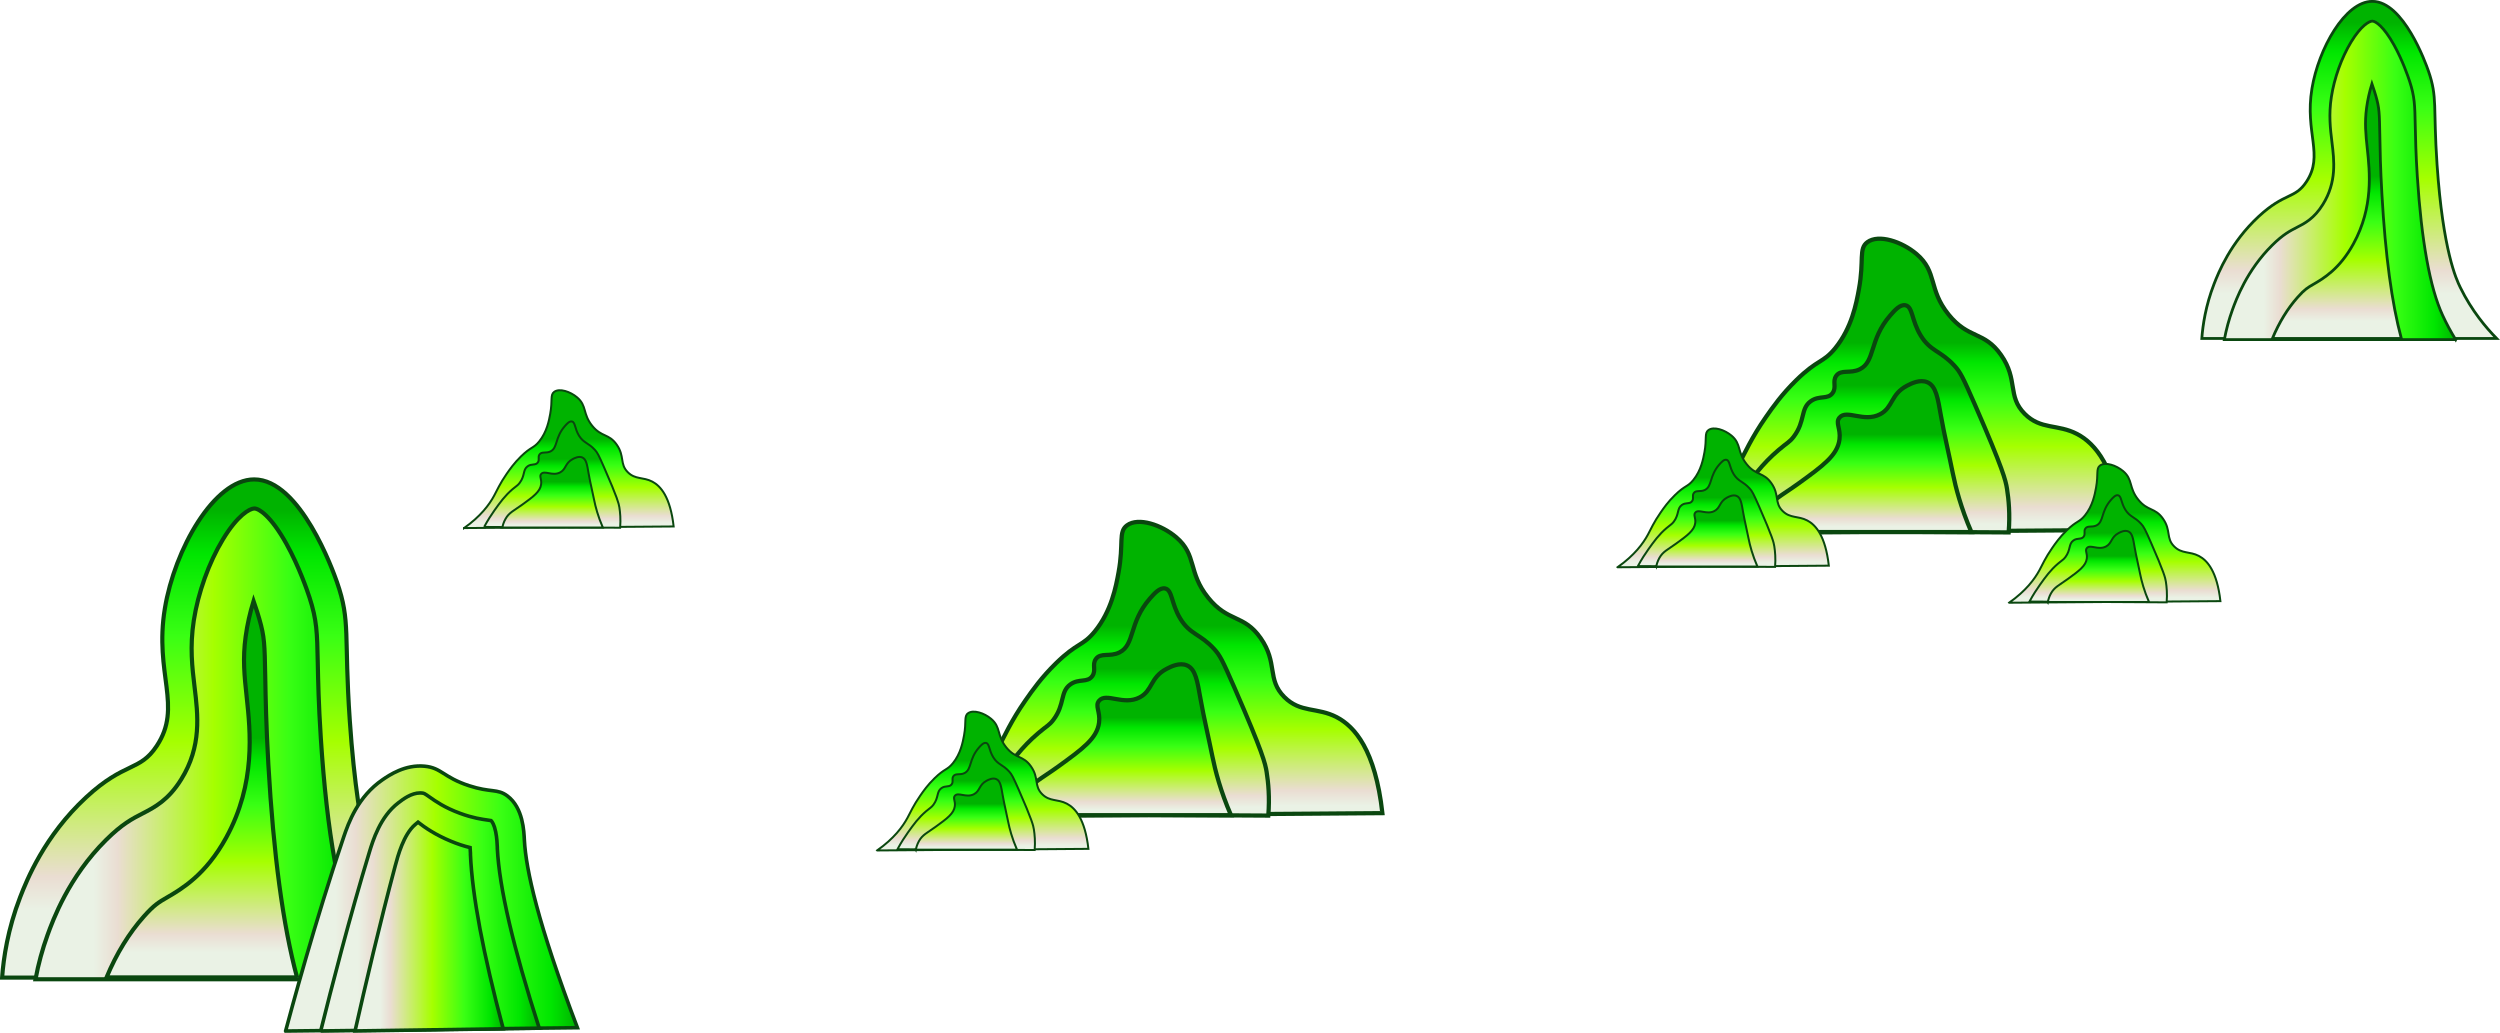
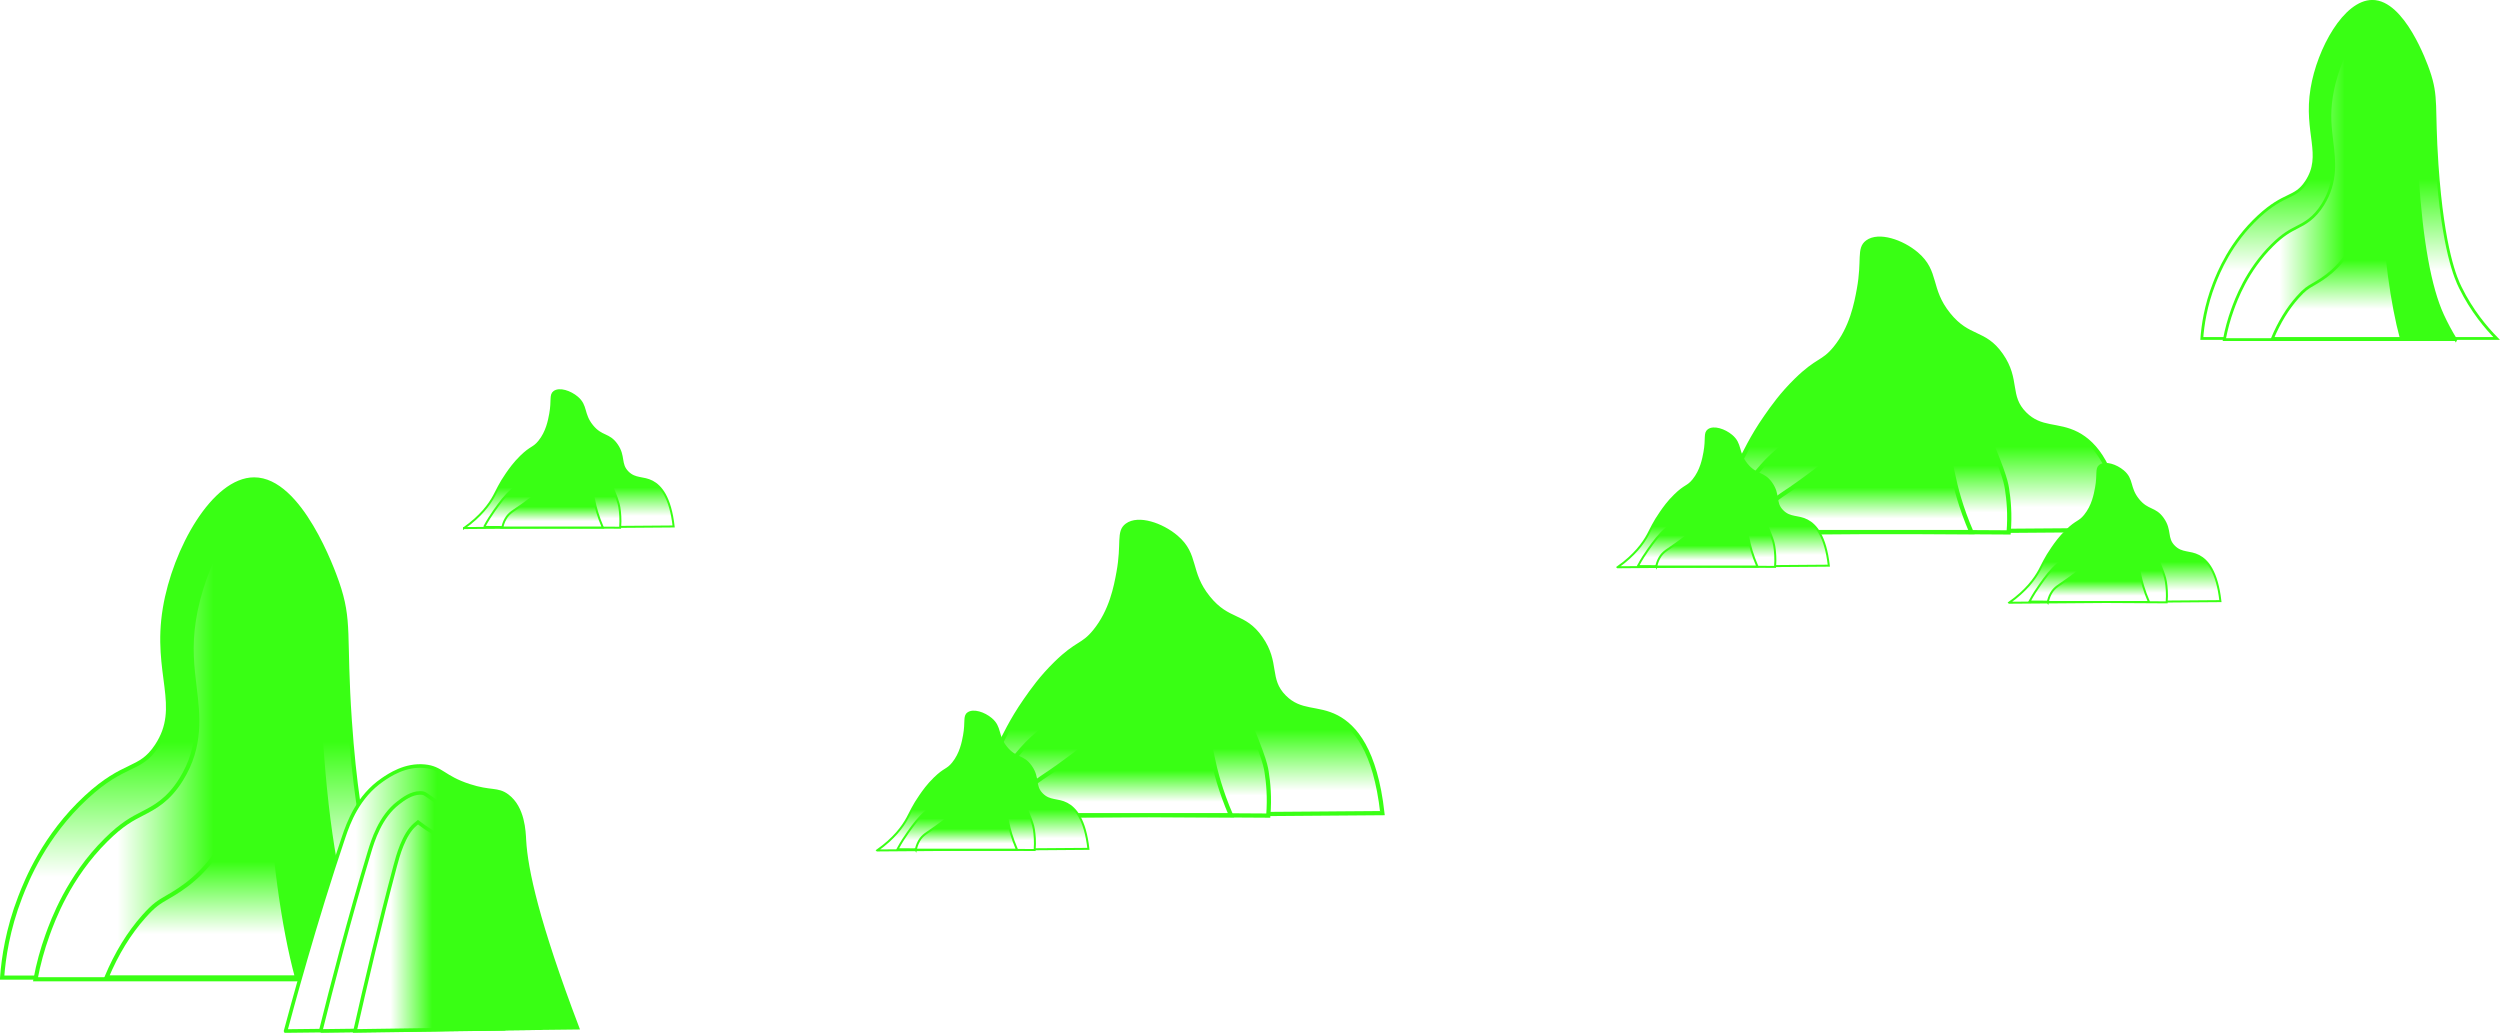
<svg xmlns="http://www.w3.org/2000/svg" xmlns:xlink="http://www.w3.org/1999/xlink" id="Layer_2" data-name="Layer 2" viewBox="0 0 535.07 221.04">
  <defs>
    <style>
      .cls-1 {
        fill: url(#linear-gradient-13);
      }

      .cls-1, .cls-2, .cls-3, .cls-4, .cls-5, .cls-6, .cls-7, .cls-8, .cls-9, .cls-10, .cls-11, .cls-12, .cls-13, .cls-14, .cls-15, .cls-16, .cls-17, .cls-18, .cls-19, .cls-20, .cls-21, .cls-22, .cls-23, .cls-24, .cls-25, .cls-26, .cls-27 {
-         stroke: #0a470f;
+         stroke: #39ff14;
        stroke-miterlimit: 10;
      }

      .cls-1, .cls-4, .cls-8, .cls-10, .cls-11, .cls-14 {
        stroke-width: .91px;
      }

      .cls-2 {
        fill: url(#linear-gradient-22);
      }

      .cls-2, .cls-3, .cls-6, .cls-7, .cls-12, .cls-13, .cls-16, .cls-21, .cls-26 {
        stroke-width: .43px;
      }

      .cls-3 {
        fill: url(#linear-gradient-27);
      }

      .cls-4 {
        fill: url(#linear-gradient-20);
      }

      .cls-5 {
        fill: url(#linear-gradient);
      }

      .cls-5, .cls-22, .cls-23 {
        stroke-width: .89px;
      }

      .cls-6 {
        fill: url(#linear-gradient-26);
      }

      .cls-7 {
        fill: url(#linear-gradient-24);
      }

      .cls-8 {
        fill: url(#linear-gradient-14);
      }

      .cls-9 {
        fill: url(#linear-gradient-6);
      }

      .cls-9, .cls-17, .cls-24 {
        stroke-width: .6px;
      }

      .cls-10 {
        fill: url(#linear-gradient-15);
      }

      .cls-11 {
        fill: url(#linear-gradient-19);
      }

      .cls-12 {
        fill: url(#linear-gradient-16);
      }

      .cls-13 {
        fill: url(#linear-gradient-18);
      }

      .cls-14 {
        fill: url(#linear-gradient-21);
      }

      .cls-15 {
        fill: url(#linear-gradient-11);
      }

      .cls-15, .cls-19, .cls-20 {
        stroke-width: .43px;
      }

      .cls-16 {
        fill: url(#linear-gradient-17);
      }

      .cls-17 {
        fill: url(#linear-gradient-5);
      }

      .cls-18 {
        fill: url(#linear-gradient-8);
      }

      .cls-18, .cls-25, .cls-27 {
        stroke-width: .77px;
      }

      .cls-19 {
        fill: url(#linear-gradient-12);
      }

      .cls-20 {
        fill: url(#linear-gradient-10);
      }

      .cls-21 {
        fill: url(#linear-gradient-25);
      }

      .cls-22 {
        fill: url(#linear-gradient-2);
      }

      .cls-23 {
        fill: url(#linear-gradient-3);
      }

      .cls-24 {
        fill: url(#linear-gradient-4);
      }

      .cls-25 {
        fill: url(#linear-gradient-7);
      }

      .cls-26 {
        fill: url(#linear-gradient-23);
      }

      .cls-27 {
        fill: url(#linear-gradient-9);
      }
    </style>
    <linearGradient id="linear-gradient" x1="47.11" y1="212.5" x2="47.11" y2="109.27" gradientUnits="userSpaceOnUse">
-       <stop offset=".17" stop-color="#eaf2e5" />
-       <stop offset=".24" stop-color="#eaddd2" />
-       <stop offset=".52" stop-color="#a6ff00" />
+       <stop offset=".17" stop-color="#ffffff" />
+       <stop offset=".24" stop-color="#ffffff" />
+       <stop offset=".52" stop-color="#39ff14" />
      <stop offset=".74" stop-color="#39ff14" />
-       <stop offset=".91" stop-color="#00e600" />
-       <stop offset="1" stop-color="#00b300" />
+       <stop offset=".91" stop-color="#39ff14" />
+       <stop offset="1" stop-color="#39ff14" />
    </linearGradient>
    <linearGradient id="linear-gradient-2" x1="7.6" y1="159.21" x2="80.8" y2="159.21" xlink:href="#linear-gradient" />
    <linearGradient id="linear-gradient-3" x1="43.2" y1="213.18" x2="43.2" y2="157.92" xlink:href="#linear-gradient" />
    <linearGradient id="linear-gradient-4" x1="502.8" y1="74.67" x2="502.8" y2="4.82" xlink:href="#linear-gradient" />
    <linearGradient id="linear-gradient-5" x1="476.06" y1="38.61" x2="525.59" y2="38.61" xlink:href="#linear-gradient" />
    <linearGradient id="linear-gradient-6" x1="500.15" y1="75.13" x2="500.15" y2="37.74" xlink:href="#linear-gradient" />
    <linearGradient id="linear-gradient-7" x1="61.13" y1="192.29" x2="123.57" y2="192.29" xlink:href="#linear-gradient" />
    <linearGradient id="linear-gradient-8" x1="68.64" y1="195.18" x2="115.41" y2="195.18" xlink:href="#linear-gradient" />
    <linearGradient id="linear-gradient-9" x1="75.99" y1="198.31" x2="107.69" y2="198.31" xlink:href="#linear-gradient" />
    <linearGradient id="linear-gradient-10" x1="121.74" y1="115.64" x2="121.74" y2="93.94" xlink:href="#linear-gradient" />
    <linearGradient id="linear-gradient-11" x1="118.22" y1="114.96" x2="118.22" y2="98.22" xlink:href="#linear-gradient" />
    <linearGradient id="linear-gradient-12" x1="118.27" y1="114.24" x2="118.27" y2="103.12" xlink:href="#linear-gradient" />
    <linearGradient id="linear-gradient-13" x1="247.9" y1="180.32" x2="247.9" y2="133.94" xlink:href="#linear-gradient" />
    <linearGradient id="linear-gradient-14" x1="240.36" y1="178.87" x2="240.36" y2="143.08" xlink:href="#linear-gradient" />
    <linearGradient id="linear-gradient-15" x1="240.48" y1="177.32" x2="240.48" y2="153.56" xlink:href="#linear-gradient" />
    <linearGradient id="linear-gradient-16" x1="210.34" y1="184.64" x2="210.34" y2="162.78" xlink:href="#linear-gradient" />
    <linearGradient id="linear-gradient-17" x1="206.79" y1="183.95" x2="206.79" y2="167.08" xlink:href="#linear-gradient" />
    <linearGradient id="linear-gradient-18" x1="206.84" y1="183.22" x2="206.84" y2="172.03" xlink:href="#linear-gradient" />
    <linearGradient id="linear-gradient-19" x1="406.36" y1="119.71" x2="406.36" y2="73.33" xlink:href="#linear-gradient" />
    <linearGradient id="linear-gradient-20" x1="398.83" y1="118.26" x2="398.83" y2="82.47" xlink:href="#linear-gradient" />
    <linearGradient id="linear-gradient-21" x1="398.94" y1="116.71" x2="398.94" y2="92.96" xlink:href="#linear-gradient" />
    <linearGradient id="linear-gradient-22" x1="368.81" y1="124.03" x2="368.81" y2="102.17" xlink:href="#linear-gradient" />
    <linearGradient id="linear-gradient-23" x1="365.26" y1="123.35" x2="365.26" y2="106.48" xlink:href="#linear-gradient" />
    <linearGradient id="linear-gradient-24" x1="365.31" y1="122.62" x2="365.31" y2="111.42" xlink:href="#linear-gradient" />
    <linearGradient id="linear-gradient-25" x1="452.62" y1="131.62" x2="452.62" y2="109.76" xlink:href="#linear-gradient" />
    <linearGradient id="linear-gradient-26" x1="449.07" y1="130.94" x2="449.07" y2="114.07" xlink:href="#linear-gradient" />
    <linearGradient id="linear-gradient-27" x1="449.12" y1="130.21" x2="449.12" y2="119.01" xlink:href="#linear-gradient" />
  </defs>
  <g id="Layer_1-2" data-name="Layer 1">
    <g>
      <g>
        <path class="cls-5" d="M93.73,209.21c-3.29-3.35-7.84-8.67-11.49-16.1-1.28-2.61-5.5-11.68-7.37-38.82-1.28-18.52.21-21.21-2.75-29.71-.83-2.38-7.86-21.99-17.73-21.97-8.61.01-17.01,14.98-19.1,27.59-2.33,14.04,3.86,21-1.75,29.46-3.67,5.53-6.8,3.3-15.11,10.99-8.93,8.27-12.7,17.72-14.11,21.35-2.67,6.91-3.56,13.04-3.87,17.23,31.08,0,62.17,0,93.25,0Z" />
        <path class="cls-22" d="M80.8,209.58c-1.55-2.51-2.94-5.1-4.17-7.77-3.97-8.64-6.65-23.41-7.97-43.89-.47-7.24-.57-12.17-.65-16.12-.13-6.42-.19-9.07-1.77-13.93-.48-1.48-2.26-6.67-4.95-11.5-3.31-5.95-5.87-7.54-6.86-7.54-.94,0-3.57,1.39-6.74,6.65-2.97,4.9-5.29,11.38-6.21,17.31-.88,5.66-.34,10.06.17,14.31.72,5.91,1.54,12.62-2.86,19.7-2.78,4.49-5.74,6-8.34,7.34-2.1,1.08-4.28,2.19-7.72,5.6-8.07,7.98-11.44,17.3-12.55,20.36-1.11,3.07-1.98,6.25-2.58,9.49h73.19Z" />
        <path class="cls-23" d="M63.58,209.21c-2.99-11.05-5.05-26.33-6.14-45.55-.48-8.46-.59-14.18-.67-18.77-.13-7.08-.16-8.55-1.26-12.39-.19-.66-.61-2.08-1.24-3.88-.76,2.5-1.35,5.1-1.69,7.6-.66,4.8-.27,8.41.22,12.98.79,7.34,1.98,18.44-4.37,30.04-4.39,8.02-9.59,11.04-12.7,12.85-1.76,1.02-2.73,1.58-4.95,4.07-3.16,3.55-5.84,7.92-7.98,13.03h40.77Z" />
      </g>
      <g>
        <path class="cls-24" d="M534.35,72.44c-2.23-2.27-5.3-5.87-7.77-10.9-.87-1.76-3.72-7.9-4.98-26.27-.86-12.53.14-14.35-1.86-20.11-.56-1.61-5.32-14.88-12-14.87-5.83,0-11.51,10.13-12.92,18.67-1.57,9.5,2.61,14.21-1.18,19.94-2.48,3.74-4.6,2.23-10.22,7.43-6.04,5.6-8.6,11.99-9.55,14.45-1.81,4.68-2.41,8.82-2.62,11.66,21.03,0,42.07,0,63.1,0Z" />
        <path class="cls-17" d="M525.59,72.7c-1.05-1.7-1.99-3.45-2.82-5.26-2.69-5.85-4.5-15.84-5.4-29.7-.32-4.9-.38-8.23-.44-10.91-.09-4.34-.13-6.14-1.2-9.43-.33-1-1.53-4.51-3.35-7.78-2.24-4.03-3.97-5.1-4.64-5.1-.64,0-2.41.94-4.56,4.5-2.01,3.32-3.58,7.7-4.2,11.71-.59,3.83-.23,6.81.12,9.68.49,4,1.04,8.54-1.93,13.33-1.88,3.04-3.88,4.06-5.64,4.96-1.42.73-2.89,1.48-5.22,3.79-5.46,5.4-7.74,11.7-8.49,13.77-.75,2.08-1.34,4.23-1.75,6.42h49.53Z" />
        <path class="cls-9" d="M513.95,72.44c-2.02-7.48-3.42-17.82-4.15-30.82-.33-5.72-.4-9.59-.45-12.7-.09-4.79-.11-5.79-.85-8.38-.13-.45-.42-1.41-.84-2.62-.52,1.69-.91,3.45-1.14,5.14-.44,3.25-.18,5.69.15,8.78.53,4.97,1.34,12.48-2.96,20.33-2.97,5.43-6.49,7.47-8.6,8.69-1.19.69-1.85,1.07-3.35,2.76-2.14,2.4-3.95,5.36-5.4,8.82h27.59Z" />
      </g>
      <g>
        <path class="cls-25" d="M61.13,220.65c.99-3.71,6.34-23.63,12.44-41.54,1.01-2.96,3.01-8.61,8.33-12.24,1.41-.96,4.8-3.28,8.98-2.88,3.63.34,4,2.37,9.49,4.17,4.7,1.54,6.06.58,8.21,2.18,3.42,2.56,3.55,7.67,3.65,9.49.35,6.29,2.82,17.68,11.35,40.13-20.81.24-41.63.47-62.44.71Z" />
        <path class="cls-18" d="M68.64,220.65c2.29-9.2,6.21-24.44,10.41-38.24.75-2.47,2.31-7.6,6.19-10.57,1.04-.8,2.79-2.13,4.69-2.13.13,0,.26,0,.39.02.44.05.48.05,1.6.84,1.3.92,3.27,2.31,6.59,3.52,2.7.99,4.61,1.25,5.87,1.43.19.03.52.07.73.11.23.24.67.87.98,2.4.26,1.26.32,2.58.35,3.28v.28c.44,8.46,3.37,21.06,8.97,38.47l-46.78.59Z" />
        <path class="cls-27" d="M75.99,220.65c2.19-9.73,5.31-23.02,8.59-35.3.58-2.18,1.8-6.73,4.25-8.85.19-.17.41-.35.63-.53,1.53,1.18,3.7,2.68,6.99,4.05,1.41.59,2.79,1.05,4.17,1.39.04.48.05.92.07,1.22v.32c.4,8.8,2.69,21,7.01,37.24l-31.7.46Z" />
      </g>
      <g>
        <path class="cls-20" d="M99.31,113.03c3.56-2.51,5.41-5.02,6.43-6.91.63-1.15,1.26-2.64,2.71-4.72.69-.99,1.6-2.29,3.05-3.71,2.17-2.12,2.67-1.7,3.89-3.2,1.66-2.04,2.11-4.49,2.37-5.9.54-2.93-.05-4.06.85-4.72,1.13-.84,3.46-.05,4.91,1.18,2.13,1.8,1.15,3.5,3.22,6.07,2.02,2.5,3.55,1.62,5.25,4.04,1.76,2.5.6,4.12,2.37,5.9,1.61,1.62,3.28.99,5.25,2.02,1.79.94,3.86,3.27,4.57,9.6-14.96.11-29.92.22-44.87.34Z" />
        <path class="cls-15" d="M103.62,112.78c.78-1.45,1.56-2.63,2.2-3.54,1.22-1.71,2.22-3.12,3.89-4.55.88-.75,1.1-.78,1.52-1.35,1.17-1.55.64-2.79,1.69-3.54.87-.62,1.72-.13,2.2-.84.4-.59-.05-1.12.34-1.68.48-.7,1.4-.19,2.37-.67,1.56-.78.93-2.97,3.05-5.39.45-.52.99-1.12,1.52-1.01.74.15.59,1.51,1.52,3.03.98,1.6,1.98,1.49,3.39,3.03.57.63.82,1.1,2.03,3.88,2.86,6.54,3.08,7.6,3.22,8.42.17,1.07.31,2.56.17,4.38-9.71-.06-19.42-.11-29.12-.17Z" />
        <path class="cls-19" d="M107.52,112.9c.09-.45.26-1.13.68-1.85.77-1.36,1.71-1.7,3.56-3.03,2.42-1.75,3.86-2.8,4.06-4.38.14-1.11-.43-1.67,0-2.19.72-.86,2.42.52,4.06-.34,1.32-.69,1.03-2,2.71-2.86.4-.21,1.28-.66,2.03-.34.87.38,1.04,1.59,1.35,3.37.34,1.92.8,3.82,1.19,5.73.29,1.44.82,3.48,1.86,5.9h-21.51Z" />
      </g>
      <g>
        <path class="cls-1" d="M199.94,174.74c7.62-5.37,11.56-10.74,13.75-14.77,1.34-2.46,2.7-5.64,5.79-10.08,1.47-2.11,3.42-4.89,6.52-7.92,4.63-4.53,5.7-3.62,8.33-6.84,3.55-4.36,4.52-9.6,5.07-12.61,1.15-6.25-.1-8.67,1.81-10.08,2.42-1.79,7.39-.11,10.5,2.52,4.55,3.85,2.46,7.49,6.88,12.97,4.31,5.34,7.59,3.47,11.22,8.64,3.75,5.35,1.28,8.8,5.07,12.61,3.45,3.46,7.02,2.13,11.22,4.32,3.84,2.01,8.25,6.98,9.77,20.53-31.97.24-63.95.48-95.92.72Z" />
        <path class="cls-8" d="M209.17,174.2c1.68-3.1,3.33-5.63,4.71-7.56,2.6-3.66,4.74-6.67,8.33-9.72,1.89-1.61,2.35-1.67,3.26-2.88,2.49-3.31,1.38-5.96,3.62-7.56,1.86-1.33,3.67-.28,4.71-1.8.85-1.26-.1-2.4.72-3.6,1.03-1.5,2.99-.41,5.07-1.44,3.34-1.66,1.99-6.35,6.52-11.53.97-1.11,2.12-2.4,3.26-2.16,1.58.33,1.27,3.23,3.26,6.48,2.09,3.42,4.23,3.18,7.24,6.48,1.22,1.34,1.75,2.34,4.34,8.28,6.1,13.97,6.59,16.24,6.88,18.01.37,2.3.67,5.48.36,9.36-20.75-.12-41.51-.24-62.26-.36Z" />
        <path class="cls-10" d="M217.49,174.46c.18-.96.56-2.42,1.45-3.96,1.66-2.9,3.65-3.62,7.6-6.48,5.16-3.74,8.26-5.98,8.69-9.36.3-2.37-.93-3.57,0-4.68,1.53-1.84,5.18,1.1,8.69-.72,2.82-1.47,2.21-4.27,5.79-6.12.85-.44,2.75-1.42,4.34-.72,1.86.81,2.22,3.4,2.9,7.2.73,4.1,1.71,8.16,2.53,12.25.62,3.08,1.75,7.44,3.98,12.61h-45.97Z" />
      </g>
      <g>
        <path class="cls-12" d="M187.74,182.01c3.59-2.53,5.45-5.06,6.48-6.96.63-1.16,1.27-2.66,2.73-4.75.69-1,1.61-2.31,3.07-3.73,2.18-2.13,2.69-1.71,3.92-3.22,1.67-2.05,2.13-4.53,2.39-5.94.54-2.95-.05-4.09.85-4.75,1.14-.84,3.48-.05,4.95,1.19,2.15,1.81,1.16,3.53,3.24,6.11,2.03,2.52,3.58,1.63,5.29,4.07,1.77,2.52.6,4.15,2.39,5.94,1.63,1.63,3.31,1,5.29,2.04,1.81.95,3.89,3.29,4.61,9.67-15.07.11-30.14.23-45.2.34Z" />
        <path class="cls-16" d="M192.09,181.75c.79-1.46,1.57-2.65,2.22-3.56,1.23-1.72,2.23-3.14,3.92-4.58.89-.76,1.11-.79,1.54-1.36,1.17-1.56.65-2.81,1.71-3.56.87-.63,1.73-.13,2.22-.85.4-.59-.05-1.13.34-1.7.48-.71,1.41-.19,2.39-.68,1.57-.78.94-2.99,3.07-5.43.46-.52,1-1.13,1.54-1.02.74.16.6,1.52,1.54,3.06.98,1.61,1.99,1.5,3.41,3.06.57.63.82,1.1,2.05,3.9,2.88,6.58,3.11,7.65,3.24,8.49.17,1.08.31,2.58.17,4.41-9.78-.06-19.56-.11-29.34-.17Z" />
        <path class="cls-13" d="M196.01,181.87c.09-.45.27-1.14.68-1.87.78-1.37,1.72-1.71,3.58-3.06,2.43-1.76,3.89-2.82,4.09-4.41.14-1.12-.44-1.68,0-2.21.72-.87,2.44.52,4.09-.34,1.33-.69,1.04-2.01,2.73-2.89.4-.21,1.29-.67,2.05-.34.88.38,1.05,1.6,1.36,3.39.34,1.93.81,3.85,1.19,5.77.29,1.45.83,3.51,1.88,5.94h-21.66Z" />
      </g>
      <g>
        <path class="cls-11" d="M358.4,114.13c7.62-5.37,11.56-10.74,13.75-14.77,1.34-2.46,2.7-5.64,5.79-10.08,1.47-2.11,3.42-4.89,6.52-7.92,4.63-4.53,5.7-3.62,8.33-6.84,3.55-4.36,4.52-9.6,5.07-12.61,1.15-6.25-.1-8.67,1.81-10.08,2.42-1.79,7.39-.11,10.5,2.52,4.55,3.85,2.46,7.49,6.88,12.97,4.31,5.34,7.59,3.47,11.22,8.64,3.75,5.35,1.28,8.8,5.07,12.61,3.45,3.46,7.02,2.13,11.22,4.32,3.84,2.01,8.25,6.98,9.77,20.53-31.97.24-63.95.48-95.92.72Z" />
        <path class="cls-4" d="M367.63,113.59c1.68-3.1,3.33-5.63,4.71-7.56,2.6-3.66,4.74-6.67,8.33-9.72,1.89-1.61,2.35-1.67,3.26-2.88,2.49-3.31,1.38-5.96,3.62-7.56,1.86-1.33,3.67-.28,4.71-1.8.85-1.26-.1-2.4.72-3.6,1.03-1.5,2.99-.41,5.07-1.44,3.34-1.66,1.99-6.35,6.52-11.53.97-1.11,2.12-2.4,3.26-2.16,1.58.33,1.27,3.23,3.26,6.48,2.09,3.42,4.23,3.18,7.24,6.48,1.22,1.34,1.75,2.34,4.34,8.28,6.1,13.97,6.59,16.24,6.88,18.01.37,2.3.67,5.48.36,9.36-20.75-.12-41.51-.24-62.26-.36Z" />
        <path class="cls-14" d="M375.96,113.86c.18-.96.56-2.42,1.45-3.96,1.66-2.9,3.65-3.62,7.6-6.48,5.16-3.74,8.26-5.98,8.69-9.36.3-2.37-.93-3.57,0-4.68,1.53-1.84,5.18,1.1,8.69-.72,2.82-1.47,2.21-4.27,5.79-6.12.85-.44,2.75-1.42,4.34-.72,1.86.81,2.22,3.4,2.9,7.2.73,4.1,1.71,8.16,2.53,12.25.62,3.08,1.75,7.44,3.98,12.61h-45.97Z" />
      </g>
      <g>
        <path class="cls-2" d="M346.21,121.4c3.59-2.53,5.45-5.06,6.48-6.96.63-1.16,1.27-2.66,2.73-4.75.69-1,1.61-2.31,3.07-3.73,2.18-2.13,2.69-1.71,3.92-3.22,1.67-2.05,2.13-4.53,2.39-5.94.54-2.95-.05-4.09.85-4.75,1.14-.84,3.48-.05,4.95,1.19,2.15,1.81,1.16,3.53,3.24,6.11,2.03,2.52,3.58,1.63,5.29,4.07,1.77,2.52.6,4.15,2.39,5.94,1.63,1.63,3.31,1,5.29,2.04,1.81.95,3.89,3.29,4.61,9.67-15.07.11-30.14.23-45.2.34Z" />
        <path class="cls-26" d="M350.56,121.15c.79-1.46,1.57-2.65,2.22-3.56,1.23-1.72,2.23-3.14,3.92-4.58.89-.76,1.11-.79,1.54-1.36,1.17-1.56.65-2.81,1.71-3.56.87-.63,1.73-.13,2.22-.85.4-.59-.05-1.13.34-1.7.48-.71,1.41-.19,2.39-.68,1.57-.78.94-2.99,3.07-5.43.46-.52,1-1.13,1.54-1.02.74.16.6,1.52,1.54,3.06.98,1.61,1.99,1.5,3.41,3.06.57.63.82,1.1,2.05,3.9,2.88,6.58,3.11,7.65,3.24,8.49.17,1.08.31,2.58.17,4.41-9.78-.06-19.56-.11-29.34-.17Z" />
        <path class="cls-7" d="M354.48,121.27c.09-.45.27-1.14.68-1.87.78-1.37,1.72-1.71,3.58-3.06,2.43-1.76,3.89-2.82,4.09-4.41.14-1.12-.44-1.68,0-2.21.72-.87,2.44.52,4.09-.34,1.33-.69,1.04-2.01,2.73-2.89.4-.21,1.29-.67,2.05-.34.88.38,1.05,1.6,1.36,3.39.34,1.93.81,3.85,1.19,5.77.29,1.45.83,3.51,1.88,5.94h-21.66Z" />
      </g>
      <g>
        <path class="cls-21" d="M430.02,128.99c3.59-2.53,5.45-5.06,6.48-6.96.63-1.16,1.27-2.66,2.73-4.75.69-1,1.61-2.31,3.07-3.73,2.18-2.13,2.69-1.71,3.92-3.22,1.67-2.05,2.13-4.53,2.39-5.94.54-2.95-.05-4.09.85-4.75,1.14-.84,3.48-.05,4.95,1.19,2.15,1.81,1.16,3.53,3.24,6.11,2.03,2.52,3.58,1.63,5.29,4.07,1.77,2.52.6,4.15,2.39,5.94,1.63,1.63,3.31,1,5.29,2.04,1.81.95,3.89,3.29,4.61,9.67-15.07.11-30.14.23-45.2.34Z" />
        <path class="cls-6" d="M434.37,128.74c.79-1.46,1.57-2.65,2.22-3.56,1.23-1.72,2.23-3.14,3.92-4.58.89-.76,1.11-.79,1.54-1.36,1.17-1.56.65-2.81,1.71-3.56.87-.63,1.73-.13,2.22-.85.4-.59-.05-1.13.34-1.7.48-.71,1.41-.19,2.39-.68,1.57-.78.94-2.99,3.07-5.43.46-.52,1-1.13,1.54-1.02.74.16.6,1.52,1.54,3.06.98,1.61,1.99,1.5,3.41,3.06.57.63.82,1.1,2.05,3.9,2.88,6.58,3.11,7.65,3.24,8.49.17,1.08.31,2.58.17,4.41-9.78-.06-19.56-.11-29.34-.17Z" />
        <path class="cls-3" d="M438.29,128.86c.09-.45.27-1.14.68-1.87.78-1.37,1.72-1.71,3.58-3.06,2.43-1.76,3.89-2.82,4.09-4.41.14-1.12-.44-1.68,0-2.21.72-.87,2.44.52,4.09-.34,1.33-.69,1.04-2.01,2.73-2.89.4-.21,1.29-.67,2.05-.34.88.38,1.05,1.6,1.36,3.39.34,1.93.81,3.85,1.19,5.77.29,1.45.83,3.51,1.88,5.94h-21.66Z" />
      </g>
    </g>
  </g>
</svg>
